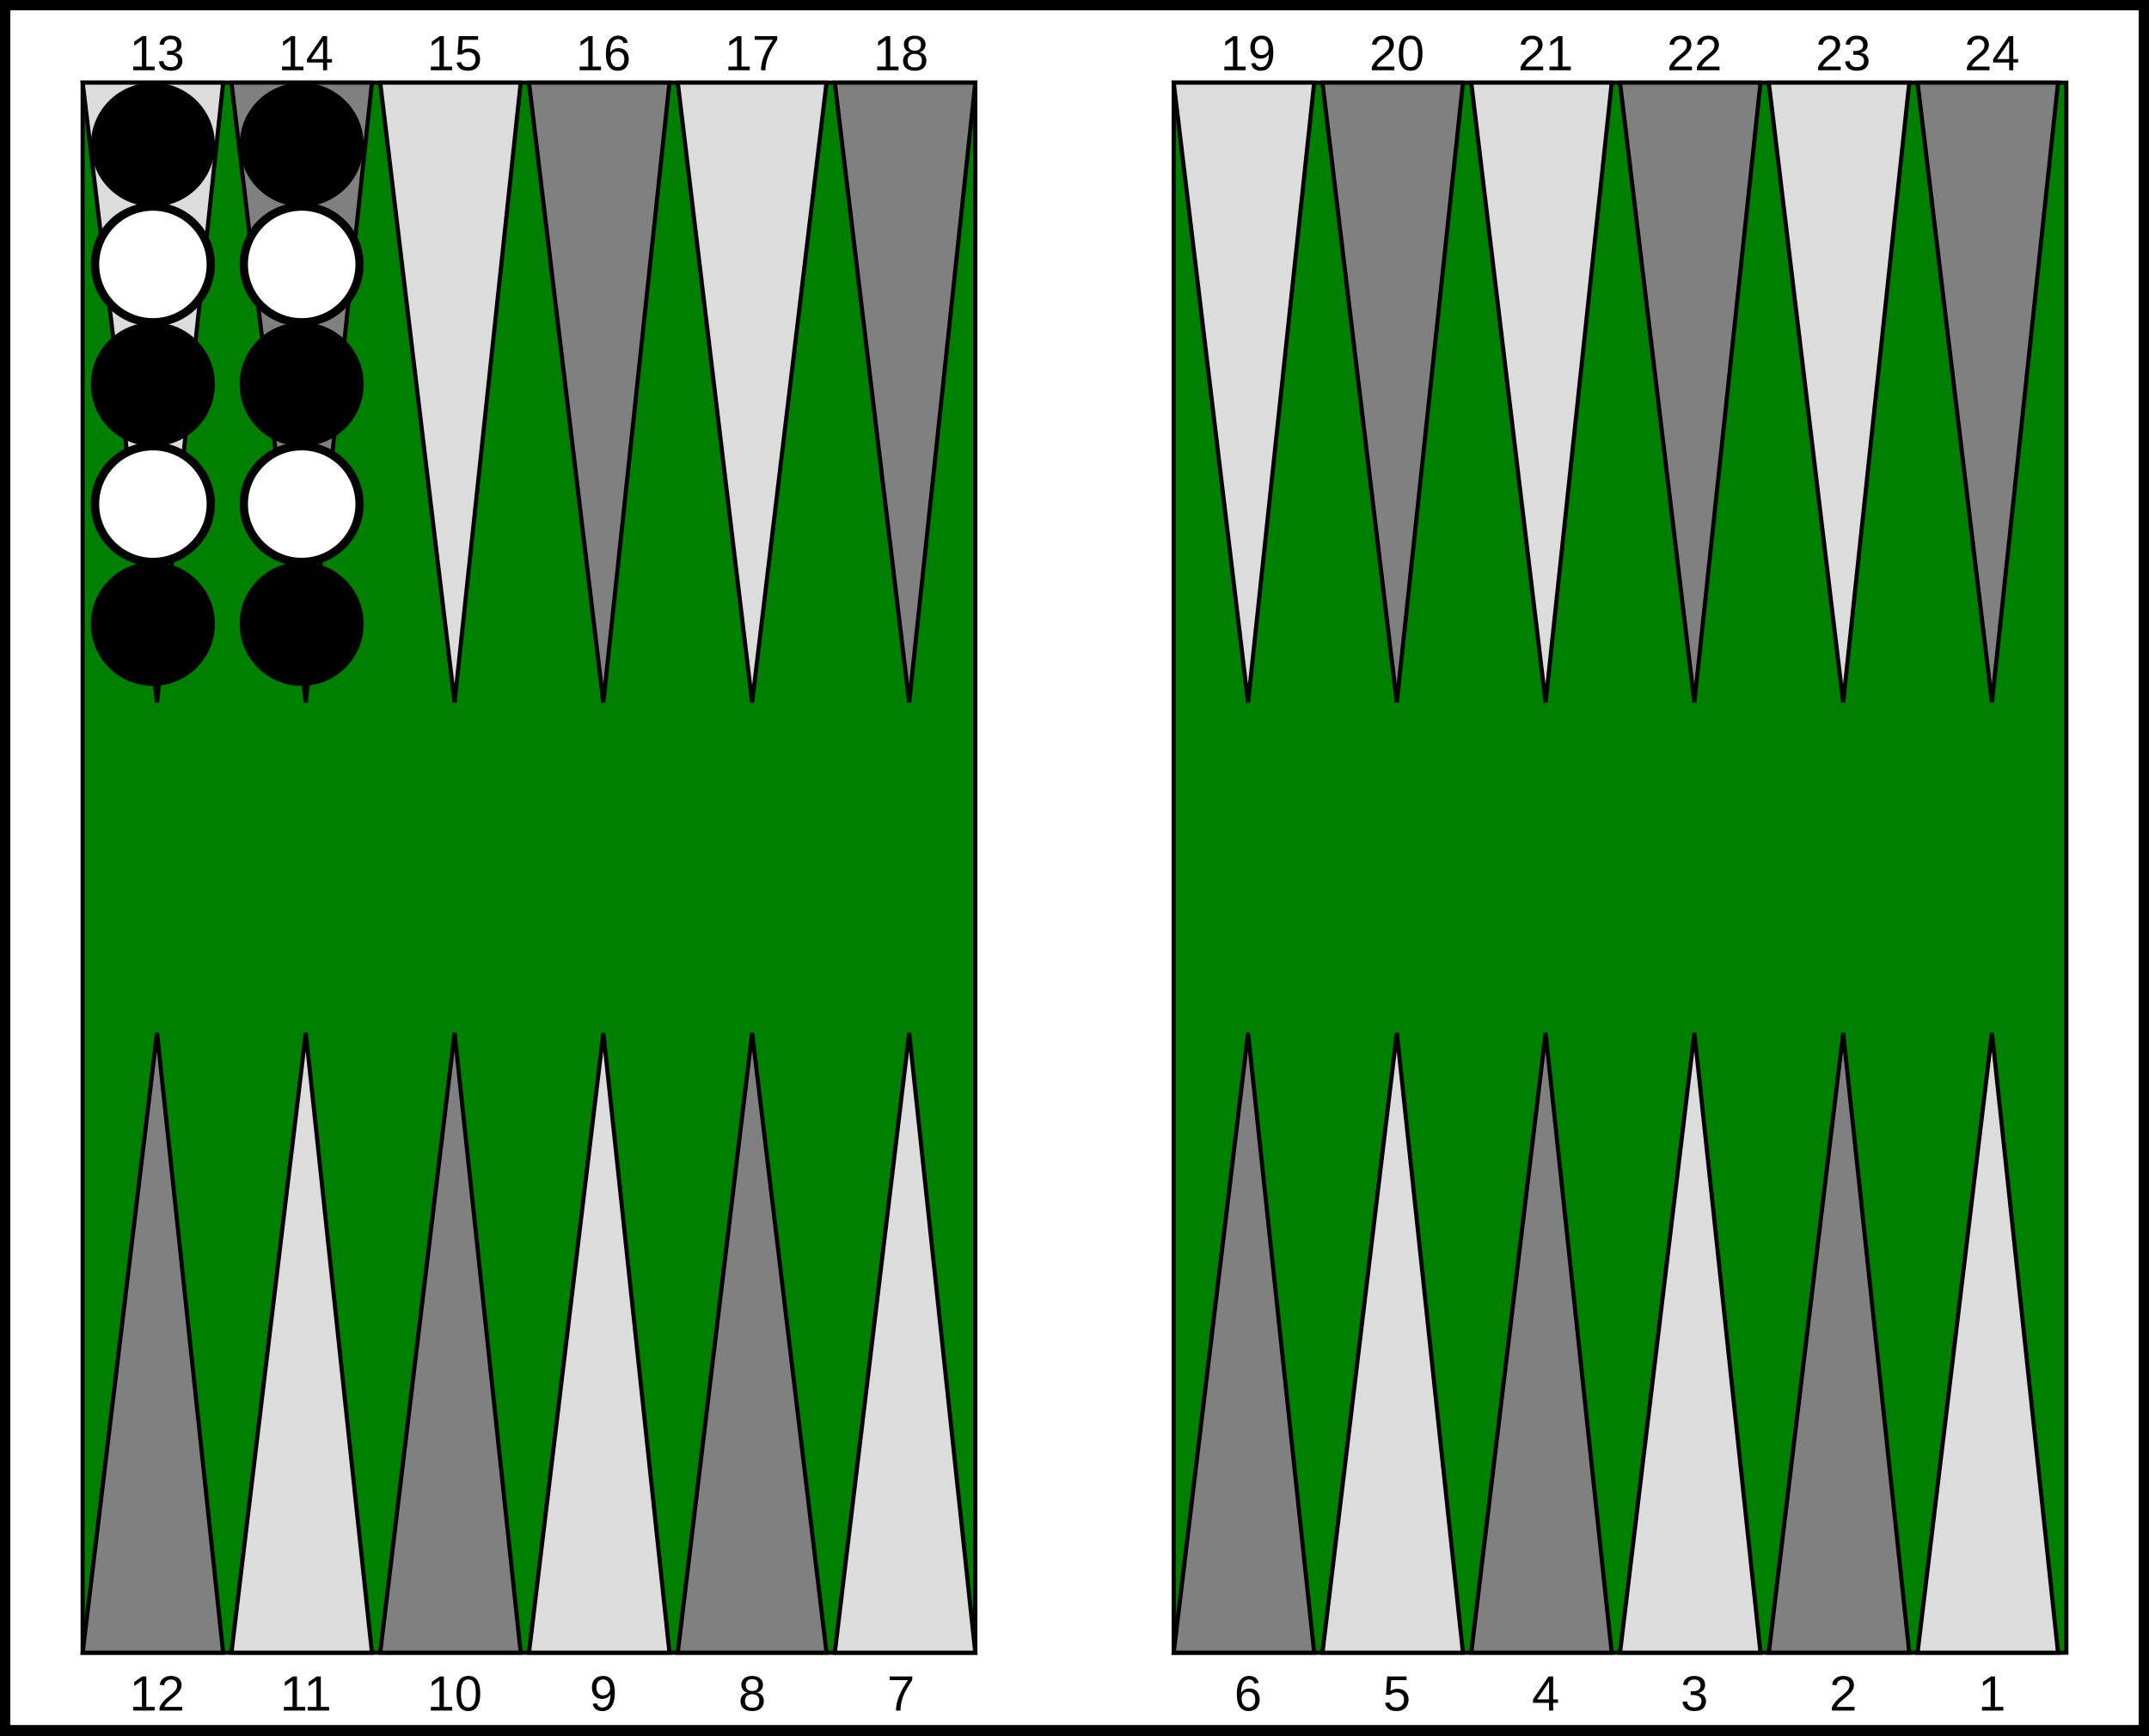
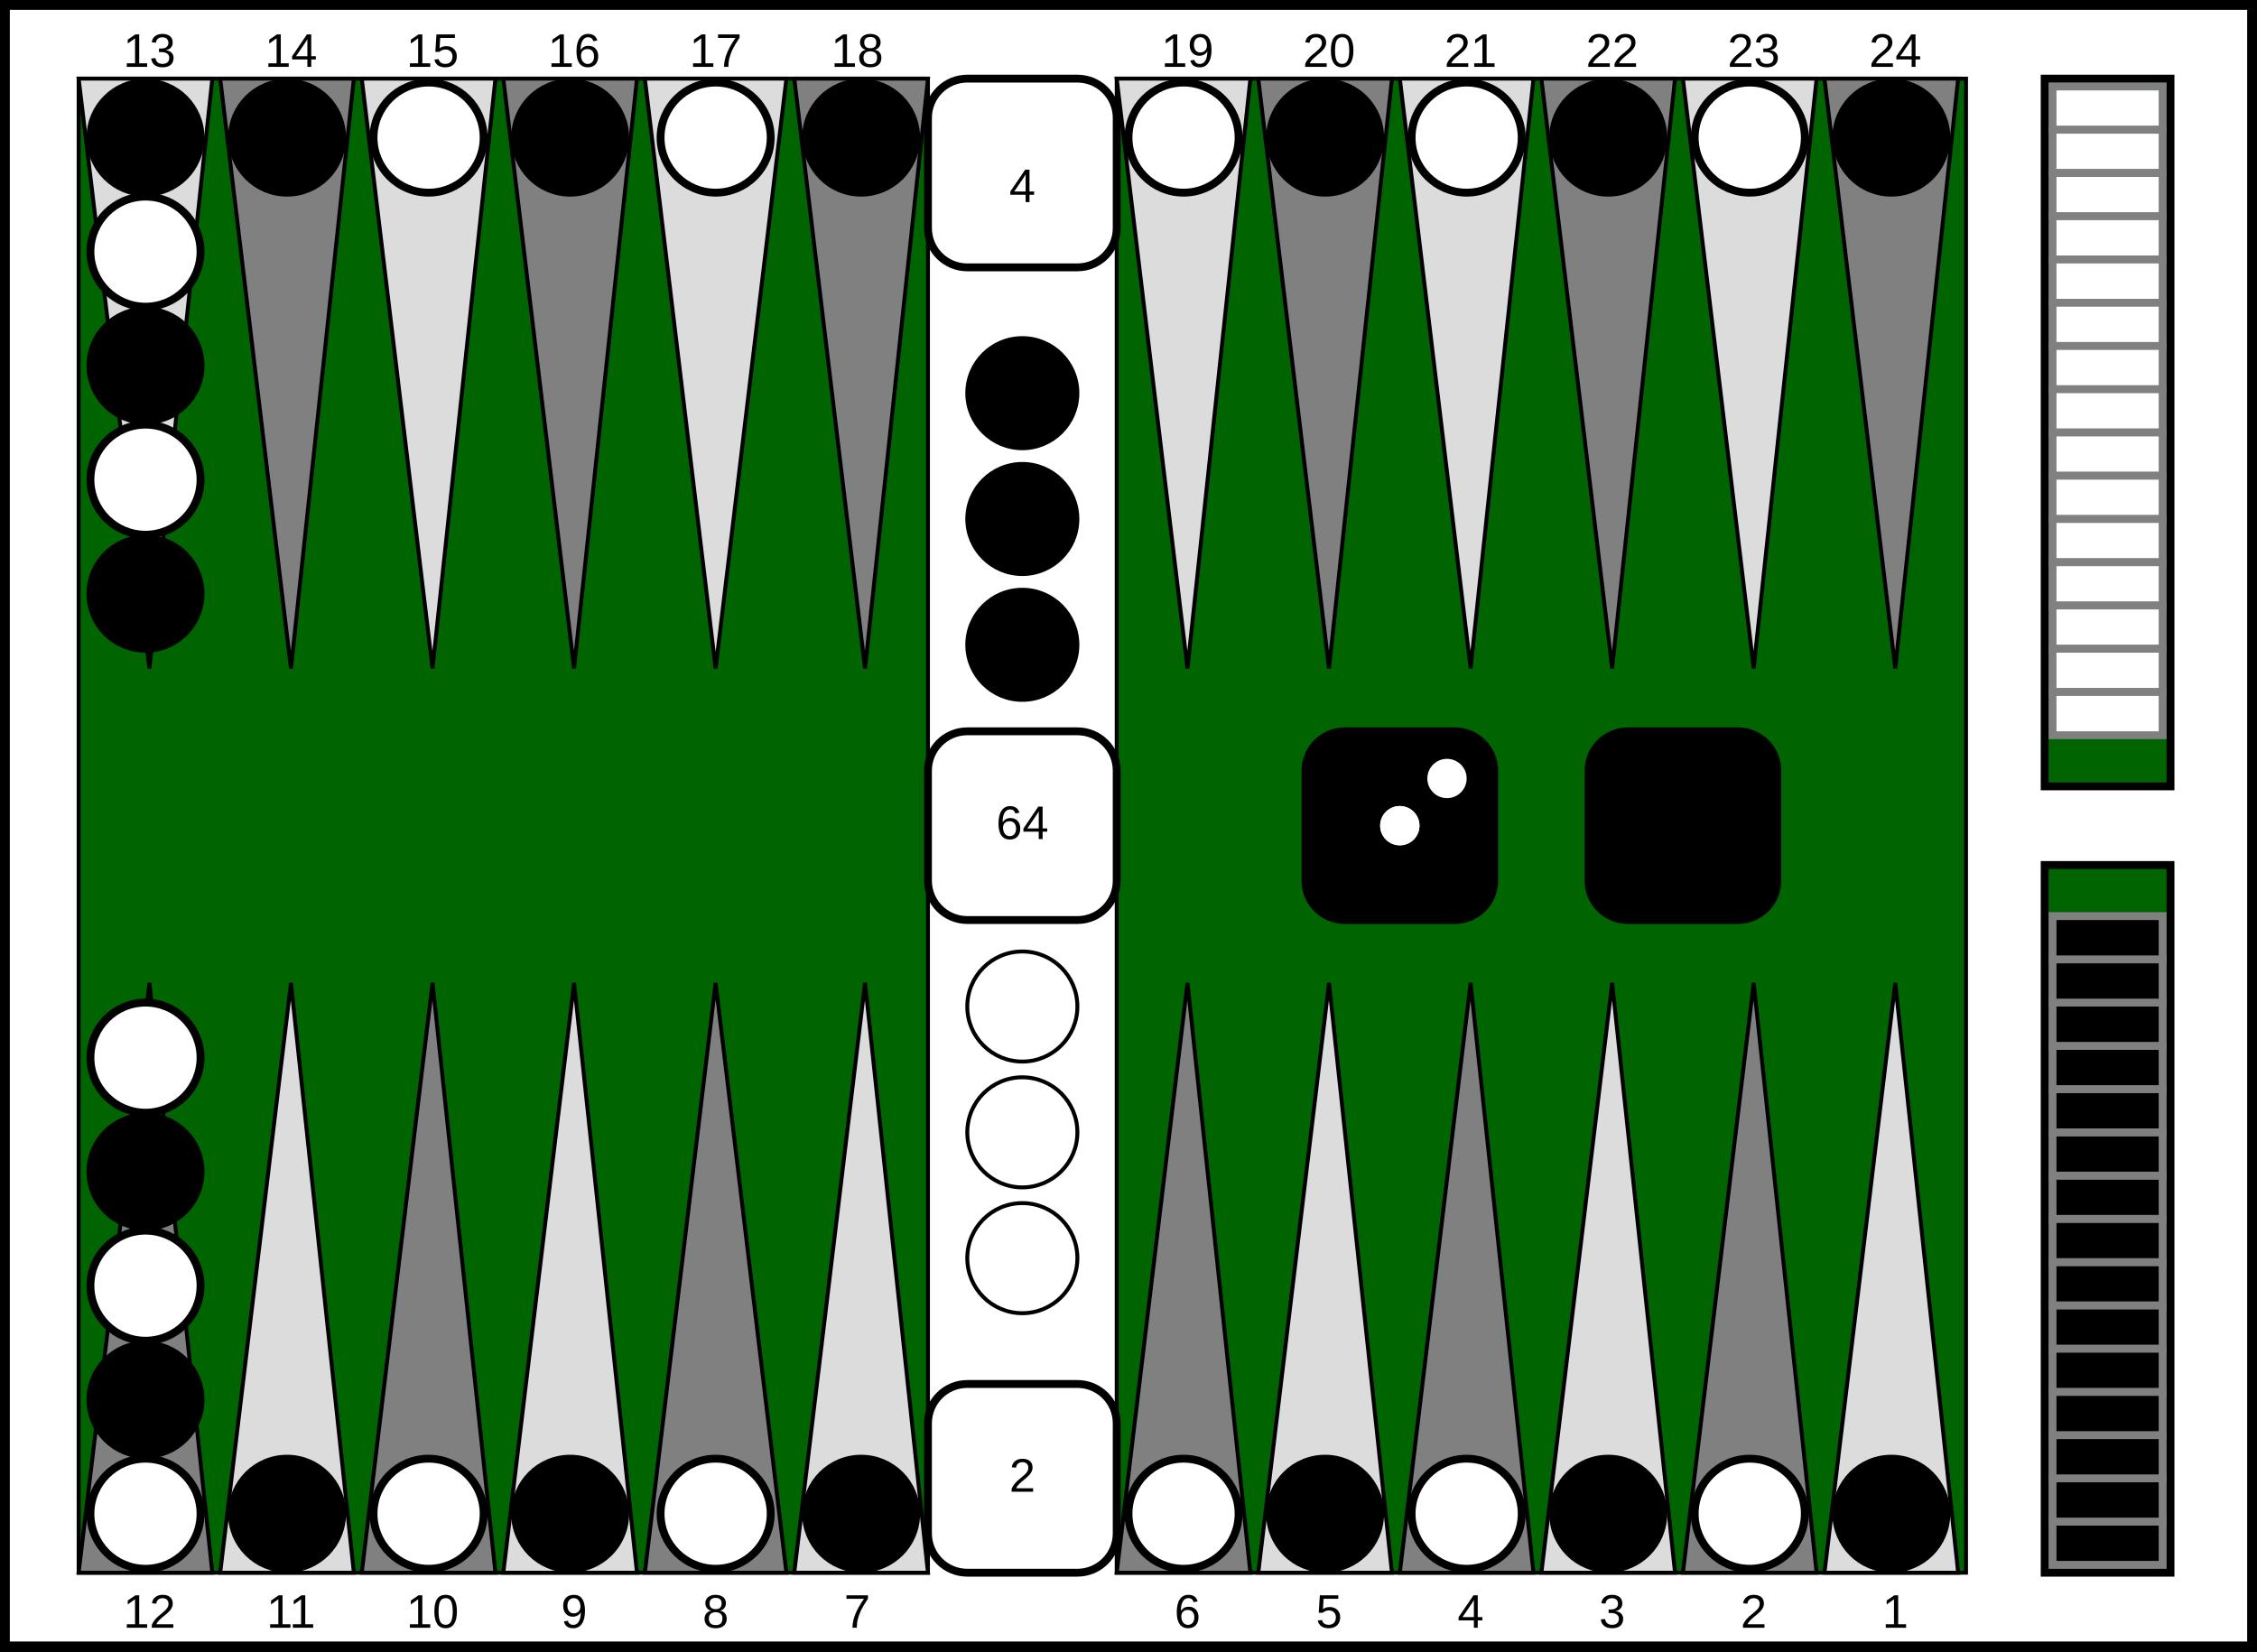
- <svg xmlns="http://www.w3.org/2000/svg" version="1.1" height="420" width="520">
-   <rect x="0" y="0" height="420" width="520" fill="white" stroke="black" stroke-width="5px" />
-   <rect x="20" y="20" height="380" width="216" fill="green" stroke="black" />
-   <rect x="284" y="20" height="380" width="216" fill="green" stroke="black" />
+ <svg xmlns="http://www.w3.org/2000/svg" version="1.1" width="574" height="420">
+   <rect x="0" y="0" height="420" width="574" fill="white" stroke="black" stroke-width="5" />
+   <rect x="20" y="20" height="380" width="216" fill="darkgreen" stroke="black" />
+   <rect x="284" y="20" height="380" width="216" fill="darkgreen" stroke="black" />
  <polygon points="20,20 38,170 54,20" fill="gainsboro" stroke="black" />
  <polygon points="56,20 74,170 90,20" fill="grey" stroke="black" />
  <polygon points="92,20 110,170 126,20" fill="gainsboro" stroke="black" />
  <polygon points="128,20 146,170 162,20" fill="grey" stroke="black" />
  <polygon points="164,20 182,170 200,20" fill="gainsboro" stroke="black" />
  <polygon points="202,20 220,170 236,20" fill="grey" stroke="black" />
  <polygon points="284,20 302,170 318,20" fill="gainsboro" stroke="black" />
  <polygon points="320,20 338,170 354,20" fill="grey" stroke="black" />
  <polygon points="356,20 374,170 390,20" fill="gainsboro" stroke="black" />
  <polygon points="392,20 410,170 426,20" fill="grey" stroke="black" />
  <polygon points="428,20 446,170 462,20" fill="gainsboro" stroke="black" />
  <polygon points="464,20 482,170 498,20" fill="grey" stroke="black" />
  <polygon points="20,400 38,250 54,400" fill="grey" stroke="black" />
  <polygon points="56,400 74,250 90,400" fill="gainsboro" stroke="black" />
  <polygon points="92,400 110,250 126,400" fill="grey" stroke="black" />
  <polygon points="128,400 146,250 162,400" fill="gainsboro" stroke="black" />
  <polygon points="164,400 182,250 200,400" fill="grey" stroke="black" />
  <polygon points="202,400 220,250 236,400" fill="gainsboro" stroke="black" />
  <polygon points="284,400 302,250 318,400" fill="grey" stroke="black" />
  <polygon points="320,400 338,250 354,400" fill="gainsboro" stroke="black" />
  <polygon points="356,400 374,250 390,400" fill="grey" stroke="black" />
  <polygon points="392,400 410,250 426,400" fill="gainsboro" stroke="black" />
  <polygon points="428,400 446,250 462,400" fill="grey" stroke="black" />
  <polygon points="464,400 482,250 498,400" fill="gainsboro" stroke="black" />
  <text x="38" y="17" font-family="arial" text-anchor="middle">13</text>
  <text x="74" y="17" font-family="arial" text-anchor="middle">14</text>
  <text x="110" y="17" font-family="arial" text-anchor="middle">15</text>
  <text x="146" y="17" font-family="arial" text-anchor="middle">16</text>
  <text x="182" y="17" font-family="arial" text-anchor="middle">17</text>
  <text x="218" y="17" font-family="arial" text-anchor="middle">18</text>
  <text x="302" y="17" font-family="arial" text-anchor="middle">19</text>
  <text x="338" y="17" font-family="arial" text-anchor="middle">20</text>
  <text x="374" y="17" font-family="arial" text-anchor="middle">21</text>
  <text x="410" y="17" font-family="arial" text-anchor="middle">22</text>
  <text x="446" y="17" font-family="arial" text-anchor="middle">23</text>
  <text x="482" y="17" font-family="arial" text-anchor="middle">24</text>
  <text x="38" y="414" font-family="arial" text-anchor="middle">12</text>
  <text x="74" y="414" font-family="arial" text-anchor="middle">11</text>
  <text x="110" y="414" font-family="arial" text-anchor="middle">10</text>
  <text x="146" y="414" font-family="arial" text-anchor="middle">9</text>
  <text x="182" y="414" font-family="arial" text-anchor="middle">8</text>
  <text x="218" y="414" font-family="arial" text-anchor="middle">7</text>
  <text x="302" y="414" font-family="arial" text-anchor="middle">6</text>
  <text x="338" y="414" font-family="arial" text-anchor="middle">5</text>
  <text x="374" y="414" font-family="arial" text-anchor="middle">4</text>
  <text x="410" y="414" font-family="arial" text-anchor="middle">3</text>
  <text x="446" y="414" font-family="arial" text-anchor="middle">2</text>
  <text x="482" y="414" font-family="arial" text-anchor="middle">1</text>
+   <rect x="520" y="220" height="180" width="32" fill="darkgreen" stroke="black" stroke-width="2" />
+   <rect x="520" y="20" height="180" width="32" fill="darkgreen" stroke="black" stroke-width="2" />
+   <rect x="522" y="387" height="11" width="28" fill="black" stroke="grey" stroke-width="2" />
+   <rect x="522" y="376" height="11" width="28" fill="black" stroke="grey" stroke-width="2" />
+   <rect x="522" y="365" height="11" width="28" fill="black" stroke="grey" stroke-width="2" />
+   <rect x="522" y="354" height="11" width="28" fill="black" stroke="grey" stroke-width="2" />
+   <rect x="522" y="343" height="11" width="28" fill="black" stroke="grey" stroke-width="2" />
+   <rect x="522" y="332" height="11" width="28" fill="black" stroke="grey" stroke-width="2" />
+   <rect x="522" y="321" height="11" width="28" fill="black" stroke="grey" stroke-width="2" />
+   <rect x="522" y="310" height="11" width="28" fill="black" stroke="grey" stroke-width="2" />
+   <rect x="522" y="299" height="11" width="28" fill="black" stroke="grey" stroke-width="2" />
+   <rect x="522" y="288" height="11" width="28" fill="black" stroke="grey" stroke-width="2" />
+   <rect x="522" y="277" height="11" width="28" fill="black" stroke="grey" stroke-width="2" />
+   <rect x="522" y="266" height="11" width="28" fill="black" stroke="grey" stroke-width="2" />
+   <rect x="522" y="255" height="11" width="28" fill="black" stroke="grey" stroke-width="2" />
+   <rect x="522" y="244" height="11" width="28" fill="black" stroke="grey" stroke-width="2" />
+   <rect x="522" y="233" height="11" width="28" fill="black" stroke="grey" stroke-width="2" />
+   <rect x="522" y="22" height="11" width="28" fill="white" stroke="grey" stroke-width="2" />
+   <rect x="522" y="33" height="11" width="28" fill="white" stroke="grey" stroke-width="2" />
+   <rect x="522" y="44" height="11" width="28" fill="white" stroke="grey" stroke-width="2" />
+   <rect x="522" y="55" height="11" width="28" fill="white" stroke="grey" stroke-width="2" />
+   <rect x="522" y="66" height="11" width="28" fill="white" stroke="grey" stroke-width="2" />
+   <rect x="522" y="77" height="11" width="28" fill="white" stroke="grey" stroke-width="2" />
+   <rect x="522" y="88" height="11" width="28" fill="white" stroke="grey" stroke-width="2" />
+   <rect x="522" y="99" height="11" width="28" fill="white" stroke="grey" stroke-width="2" />
+   <rect x="522" y="110" height="11" width="28" fill="white" stroke="grey" stroke-width="2" />
+   <rect x="522" y="121" height="11" width="28" fill="white" stroke="grey" stroke-width="2" />
+   <rect x="522" y="132" height="11" width="28" fill="white" stroke="grey" stroke-width="2" />
+   <rect x="522" y="143" height="11" width="28" fill="white" stroke="grey" stroke-width="2" />
+   <rect x="522" y="154" height="11" width="28" fill="white" stroke="grey" stroke-width="2" />
+   <rect x="522" y="165" height="11" width="28" fill="white" stroke="grey" stroke-width="2" />
+   <rect x="522" y="176" height="11" width="28" fill="white" stroke="grey" stroke-width="2" />
  <circle cx="37" cy="35" r="14" fill="black" stroke="black" stroke-width="2px" />
  <circle cx="37" cy="64" r="14" fill="white" stroke="black" stroke-width="2px" />
  <circle cx="37" cy="93" r="14" fill="black" stroke="black" stroke-width="2px" />
  <circle cx="37" cy="122" r="14" fill="white" stroke="black" stroke-width="2px" />
  <circle cx="37" cy="151" r="14" fill="black" stroke="black" stroke-width="2px" />
  <circle cx="73" cy="35" r="14" fill="black" stroke="black" stroke-width="2px" />
-   <circle cx="73" cy="64" r="14" fill="white" stroke="black" stroke-width="2px" />
-   <circle cx="73" cy="93" r="14" fill="black" stroke="black" stroke-width="2px" />
-   <circle cx="73" cy="122" r="14" fill="white" stroke="black" stroke-width="2px" />
-   <circle cx="73" cy="151" r="14" fill="black" stroke="black" stroke-width="2px" />
+   <circle cx="109" cy="35" r="14" fill="white" stroke="black" stroke-width="2px" />
+   <circle cx="145" cy="35" r="14" fill="black" stroke="black" stroke-width="2px" />
+   <circle cx="182" cy="35" r="14" fill="white" stroke="black" stroke-width="2px" />
+   <circle cx="219" cy="35" r="14" fill="black" stroke="black" stroke-width="2px" />
+   <circle cx="301" cy="35" r="14" fill="white" stroke="black" stroke-width="2px" />
+   <circle cx="337" cy="35" r="14" fill="black" stroke="black" stroke-width="2px" />
+   <circle cx="373" cy="35" r="14" fill="white" stroke="black" stroke-width="2px" />
+   <circle cx="409" cy="35" r="14" fill="black" stroke="black" stroke-width="2px" />
+   <circle cx="445" cy="35" r="14" fill="white" stroke="black" stroke-width="2px" />
+   <circle cx="481" cy="35" r="14" fill="black" stroke="black" stroke-width="2px" />
+   <circle cx="37" cy="385" r="14" fill="white" stroke="black" stroke-width="2px" />
+   <circle cx="37" cy="356" r="14" fill="black" stroke="black" stroke-width="2px" />
+   <circle cx="37" cy="327" r="14" fill="white" stroke="black" stroke-width="2px" />
+   <circle cx="37" cy="298" r="14" fill="black" stroke="black" stroke-width="2px" />
+   <circle cx="37" cy="269" r="14" fill="white" stroke="black" stroke-width="2px" />
+   <circle cx="73" cy="385" r="14" fill="black" stroke="black" stroke-width="2px" />
+   <circle cx="109" cy="385" r="14" fill="white" stroke="black" stroke-width="2px" />
+   <circle cx="145" cy="385" r="14" fill="black" stroke="black" stroke-width="2px" />
+   <circle cx="182" cy="385" r="14" fill="white" stroke="black" stroke-width="2px" />
+   <circle cx="219" cy="385" r="14" fill="black" stroke="black" stroke-width="2px" />
+   <circle cx="301" cy="385" r="14" fill="white" stroke="black" stroke-width="2px" />
+   <circle cx="337" cy="385" r="14" fill="black" stroke="black" stroke-width="2px" />
+   <circle cx="373" cy="385" r="14" fill="white" stroke="black" stroke-width="2px" />
+   <circle cx="409" cy="385" r="14" fill="black" stroke="black" stroke-width="2px" />
+   <circle cx="445" cy="385" r="14" fill="white" stroke="black" stroke-width="2px" />
+   <circle cx="481" cy="385" r="14" fill="black" stroke="black" stroke-width="2px" />
+   <rect x="236" y="186" height="48" width="48" fill="white" stroke="black" stroke-width="2px" rx="10" ry="10" />
+   <text x="260" y="210" font-family="arial" text-anchor="middle" dominant-baseline="middle">64</text>
+   <rect x="236" y="352" height="48" width="48" fill="white" stroke="black" stroke-width="2px" rx="10" ry="10" />
+   <text x="260" y="376" font-family="arial" text-anchor="middle" dominant-baseline="middle">2</text>
+   <rect x="236" y="20" height="48" width="48" fill="white" stroke="black" stroke-width="2px" rx="10" ry="10" />
+   <text x="260" y="48" font-family="arial" text-anchor="middle" dominant-baseline="middle">4</text>
+   <circle cx="260" cy="164" r="14" fill="black" stroke="black" stroke-width="black" />
+   <circle cx="260" cy="132" r="14" fill="black" stroke="black" stroke-width="black" />
+   <circle cx="260" cy="100" r="14" fill="black" stroke="black" stroke-width="black" />
+   <circle cx="260" cy="256" r="14" fill="white" stroke="black" stroke-width="black" />
+   <circle cx="260" cy="288" r="14" fill="white" stroke="black" stroke-width="black" />
+   <circle cx="260" cy="320" r="14" fill="white" stroke="black" stroke-width="black" />
+   <rect x="332" y="186" height="48" width="48" fill="black" stroke="black" stroke-width="2px" rx="10" ry="10" />
+   <circle cx="356" cy="210" r="5" fill="white" />
+   <rect x="404" y="186" height="48" width="48" fill="black" stroke="black" stroke-width="2px" rx="10" ry="10" />
+   <circle cx="368" cy="198" r="5" fill="white" />
+   <circle cx="356" cy="210" r="5" fill="white" />
</svg>
